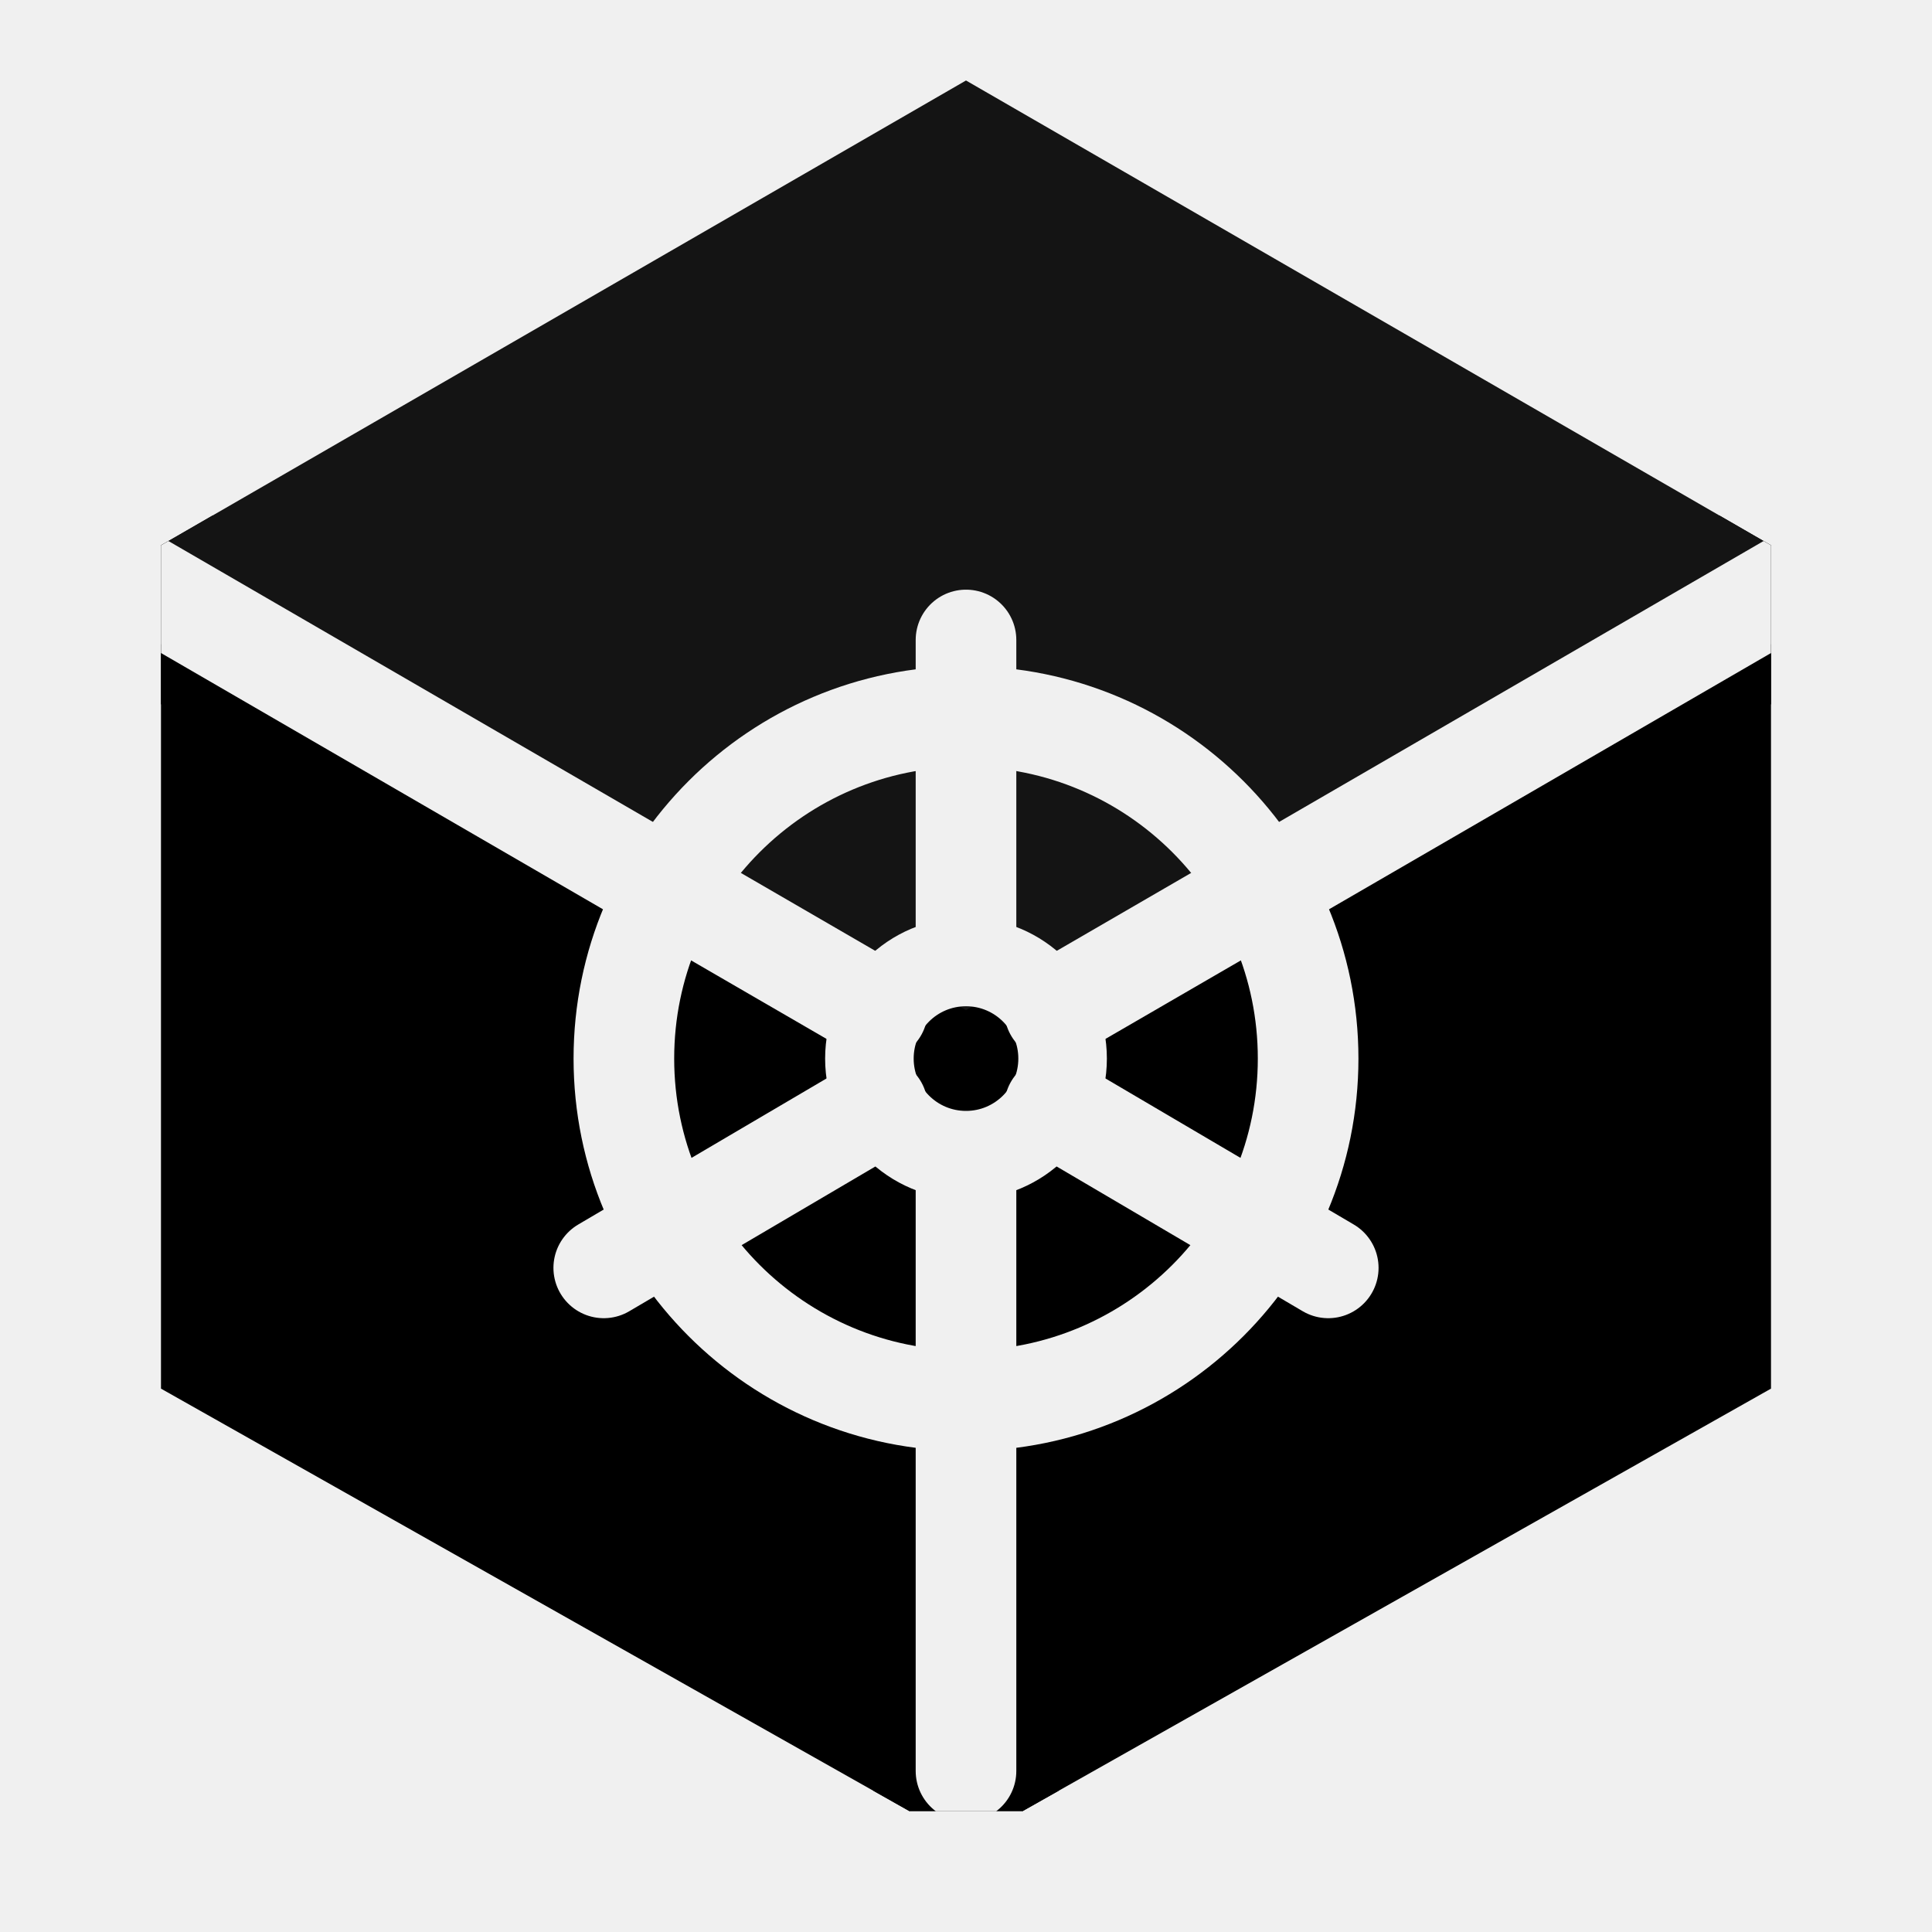
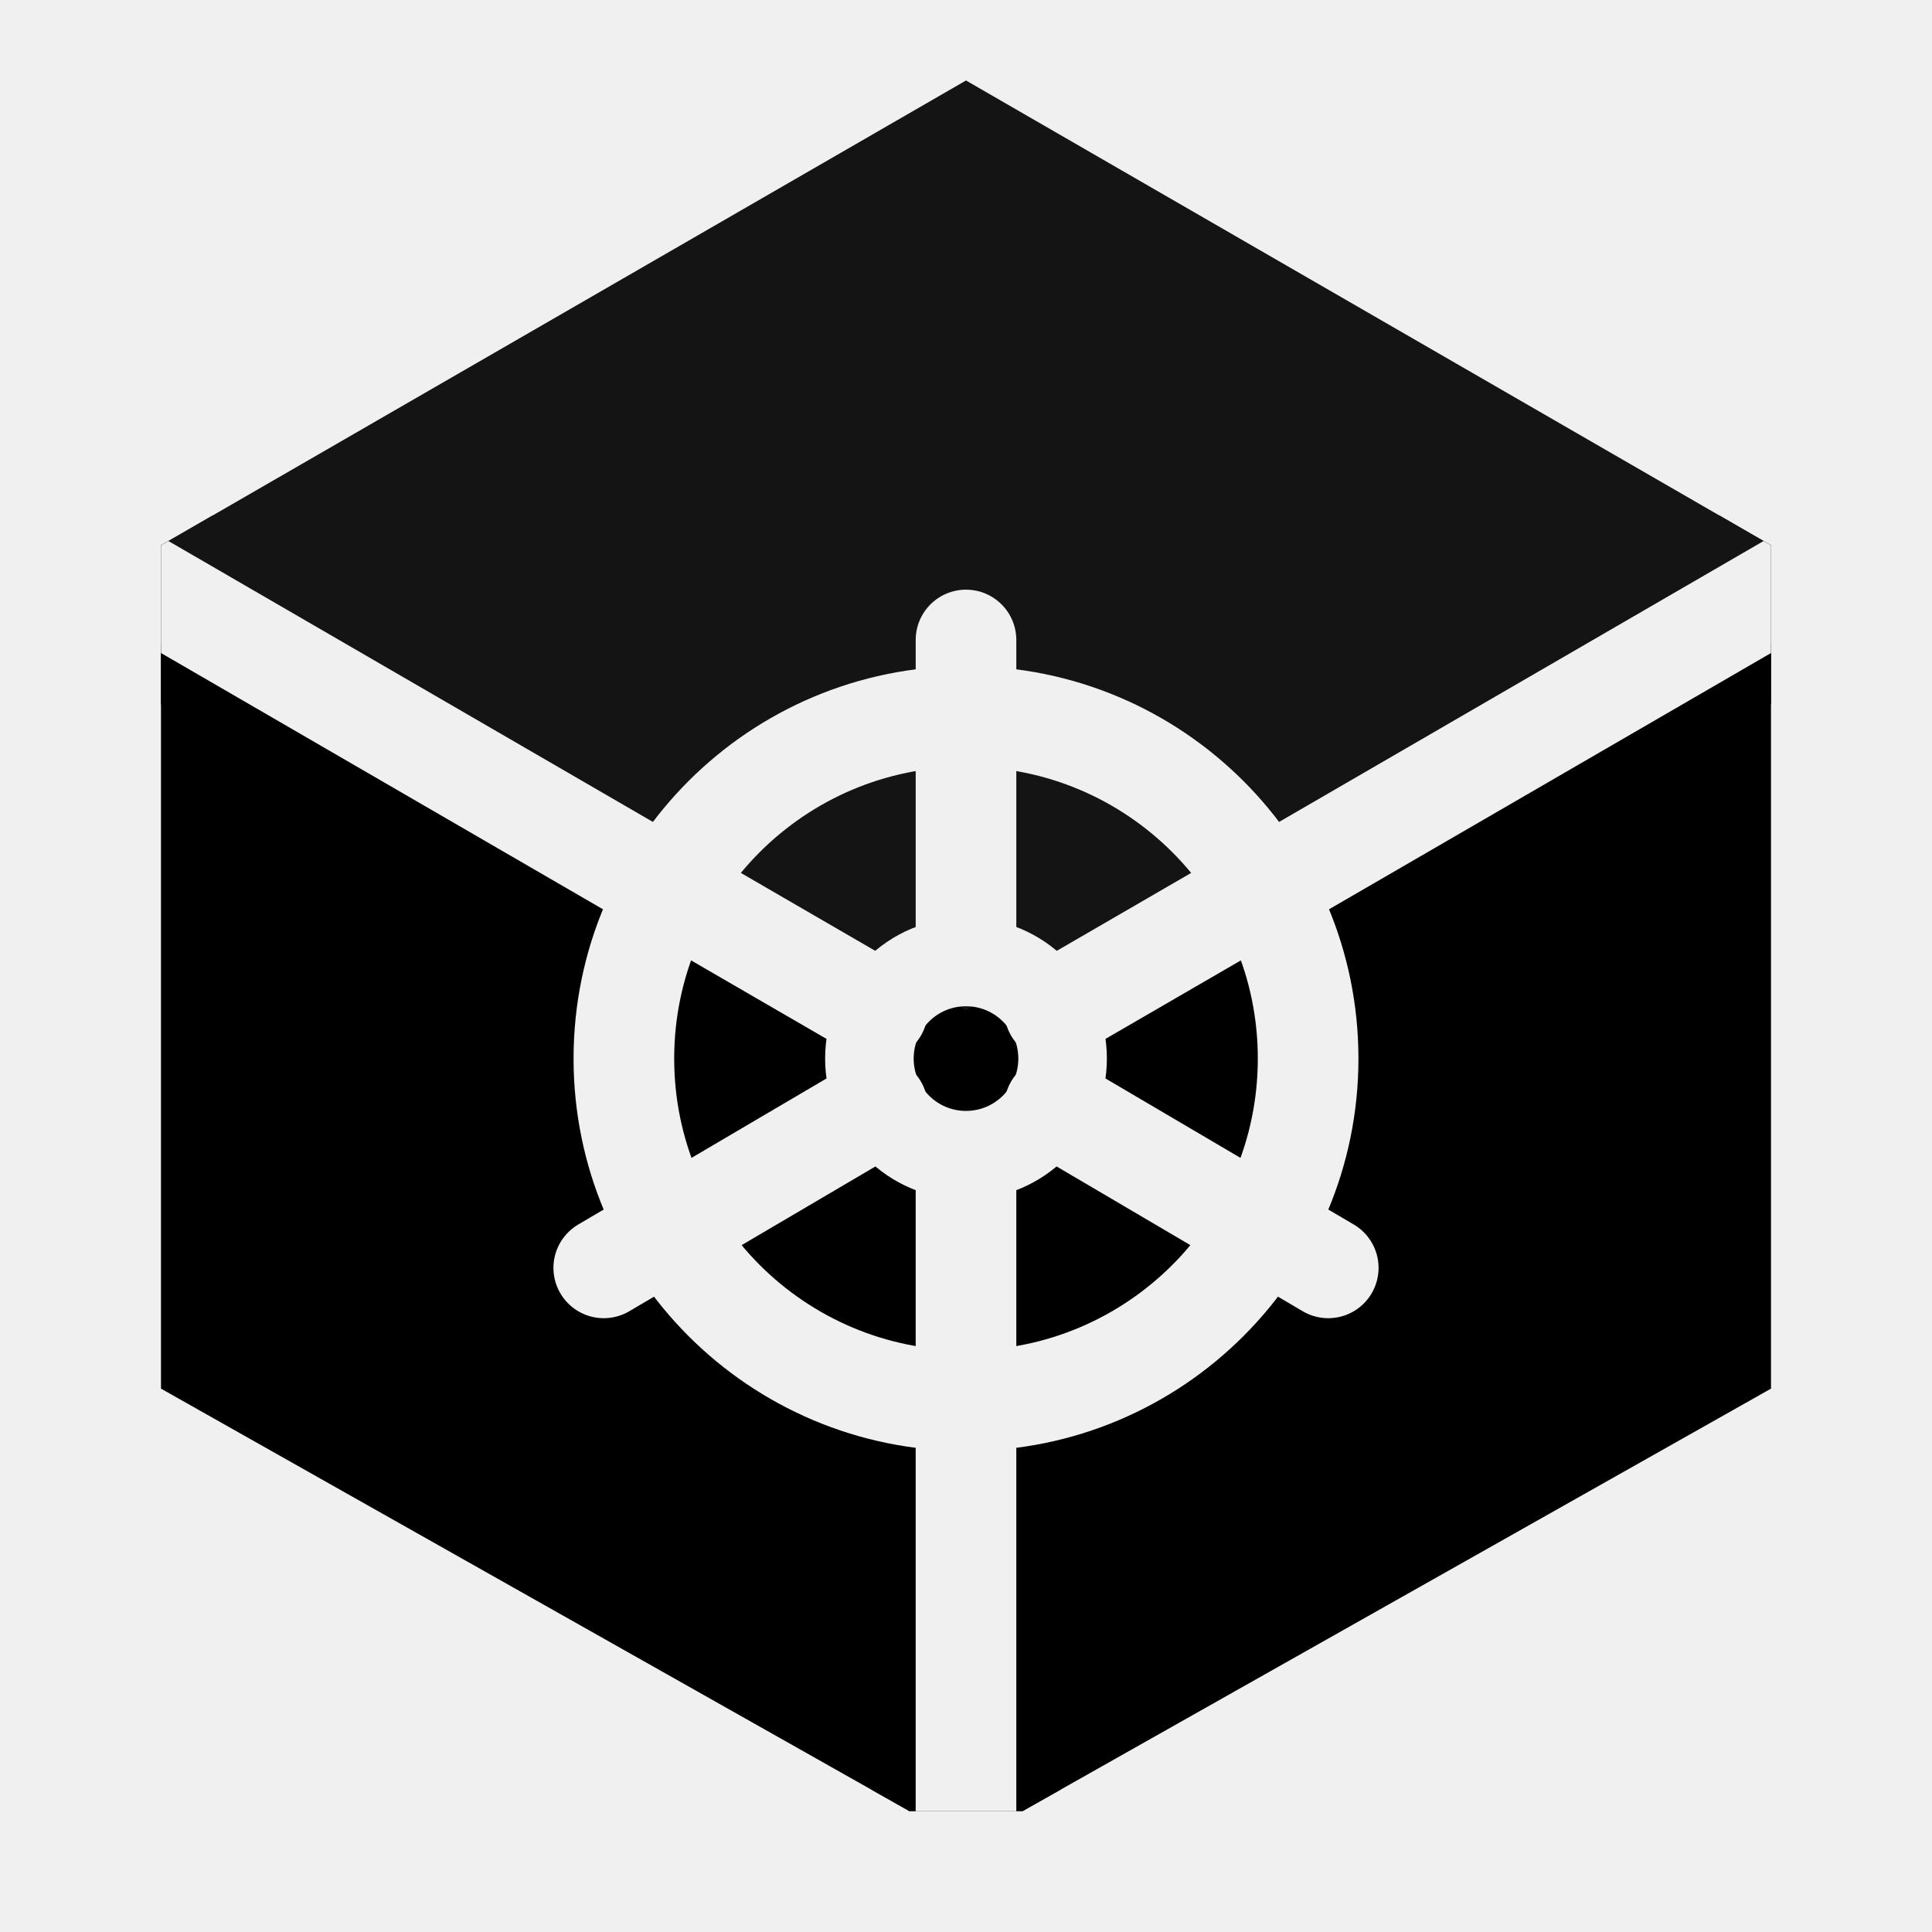
<svg xmlns="http://www.w3.org/2000/svg" viewBox="0 0 24 24" role="img" aria-labelledby="operator-title operator-desc">
  <clipPath id="operator-cube">
    <path d="M 12 1 L 22 6.774 L 22 17.25 L 12.7 22.5 L 11.3 22.5 L 2 17.25 L 2 6.774 Z" />
  </clipPath>
  <mask id="operator-knockout" maskUnits="userSpaceOnUse" x="0" y="0" width="24" height="24">
    <rect width="24" height="24" fill="#fff" />
    <g clip-path="url(#operator-cube)">
      <circle cx="12" cy="13.15" r="4.25" fill="none" stroke="#000" stroke-width="1.25" />
      <circle cx="12" cy="13.15" r="1.2" fill="none" stroke="#000" stroke-width="1.1" />
-       <path d="M 12 7.95 V 11.85 M 12 14.45 V 22 M 1 6.81 L 10.9 12.55 M 13.1 13.75 L 16.5 15.75 M 7.5 15.75 L 10.9 13.75 M 13.1 12.55 L 23 6.81" fill="none" stroke="#000" stroke-width="1.25" stroke-linecap="round" />
+       <path d="M 12 7.95 V 11.85 M 12 14.45 V 23 M 1 6.81 L 10.9 12.55 M 13.1 13.75 L 16.5 15.75 M 7.5 15.75 L 10.9 13.75 M 13.1 12.55 L 23 6.81" fill="none" stroke="#000" stroke-width="1.25" stroke-linecap="round" />
    </g>
  </mask>
  <g mask="url(#operator-knockout)">
    <path d="M 12 1 L 22 6.774 L 12 12.547 L 2 6.774 Z" fill="currentColor" />
    <path d="M 2 8 L 11.3 13.25 L 11.3 22.5 L 2 17.25 Z" fill="currentColor" />
    <path d="M 12.7 13.25 L 22 8 L 22 17.25 L 12.7 22.5 Z" fill="currentColor" />
    <g clip-path="url(#operator-cube)">
      <circle cx="12" cy="13.15" r="4.25" fill="currentColor" stroke="currentColor" stroke-width="2.35" stroke-linejoin="round" />
      <circle cx="12" cy="13.15" r="1.2" fill="currentColor" stroke="currentColor" stroke-width="2.2" stroke-linejoin="round" />
-       <path d="M 12 7.95 V 11.85 M 12 14.45 V 22 M 1 6.81 L 10.9 12.55 M 13.1 13.75 L 16.5 15.75 M 7.5 15.75 L 10.9 13.75 M 13.1 12.55 L 23 6.81" fill="currentColor" stroke="currentColor" stroke-width="2.35" stroke-linecap="round" stroke-linejoin="round" />
+       <path d="M 12 7.95 V 11.85 M 12 14.45 V 23 M 1 6.81 L 10.9 12.55 M 13.1 13.75 L 16.5 15.75 M 7.5 15.75 L 10.9 13.75 M 13.1 12.55 L 23 6.81" fill="currentColor" stroke="currentColor" stroke-width="2.35" stroke-linecap="round" stroke-linejoin="round" />
    </g>
    <path d="M 12 1 L 22 6.774 L 12 12.547 L 2 6.774 Z" fill="#fff" opacity="0.08" />
    <path d="M 2 8 L 11.3 13.25 L 11.3 22.5 L 2 17.25 Z" fill="#000" opacity="0.10" />
  </g>
</svg>
